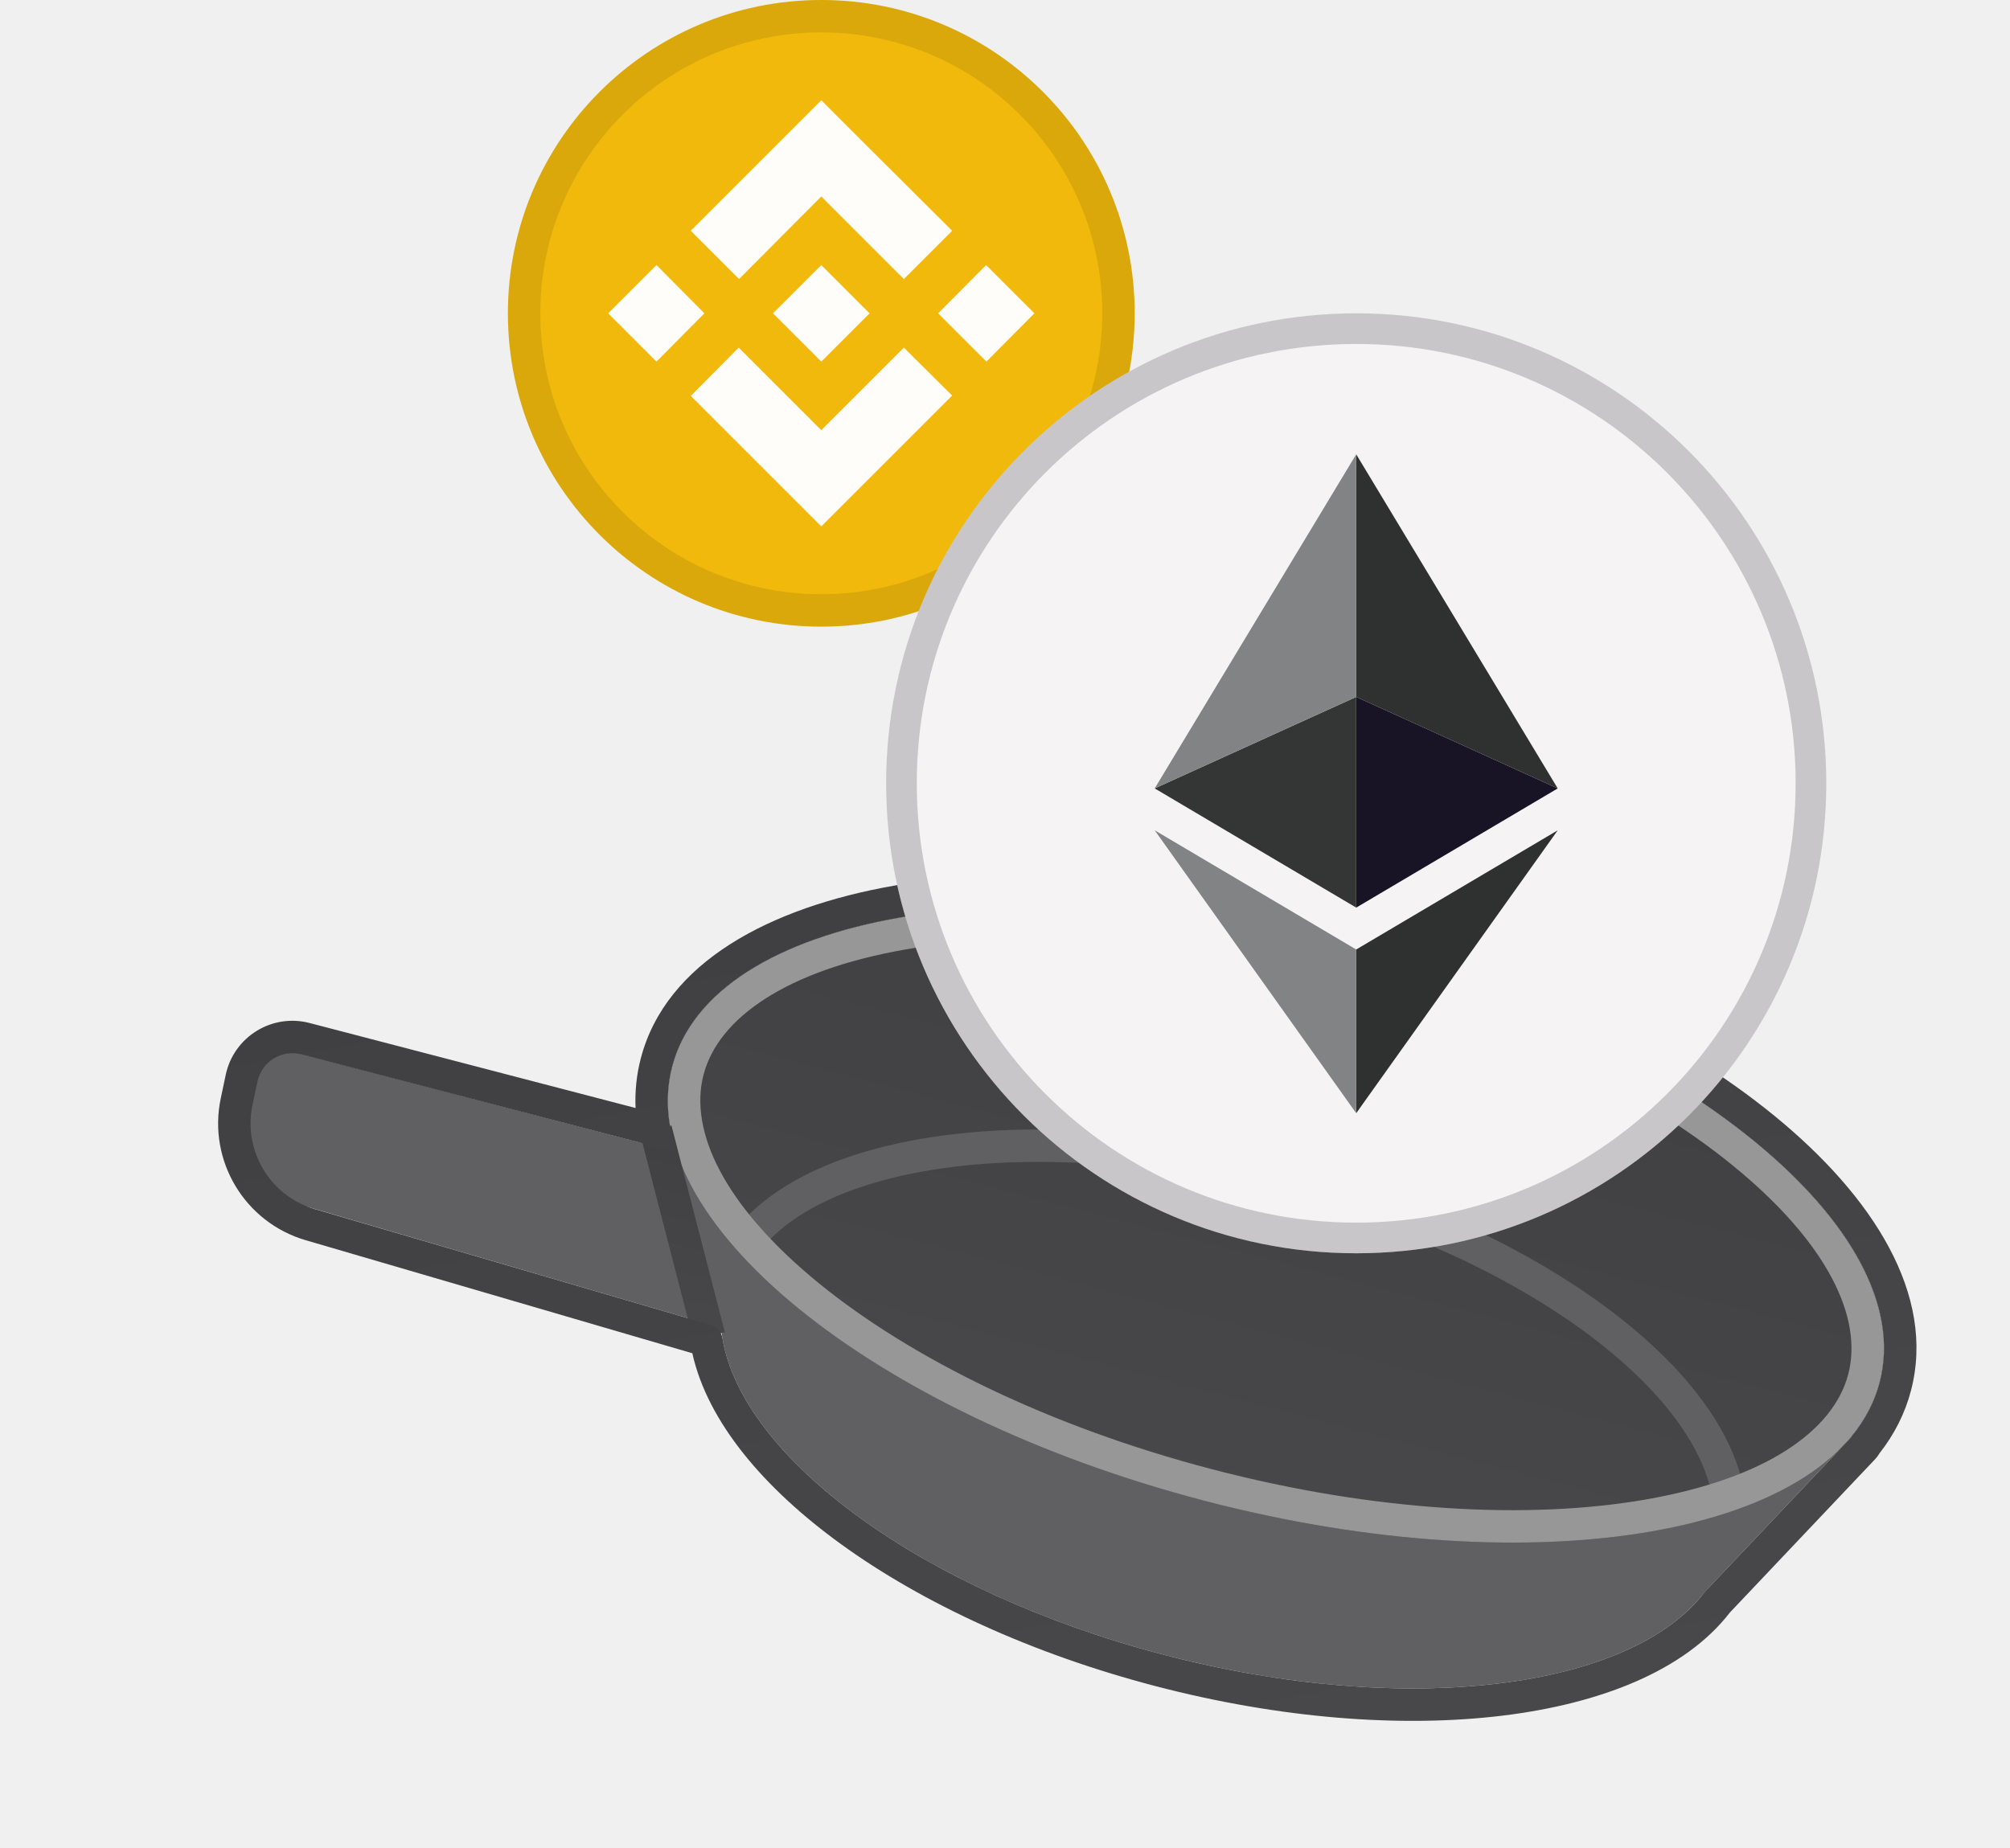
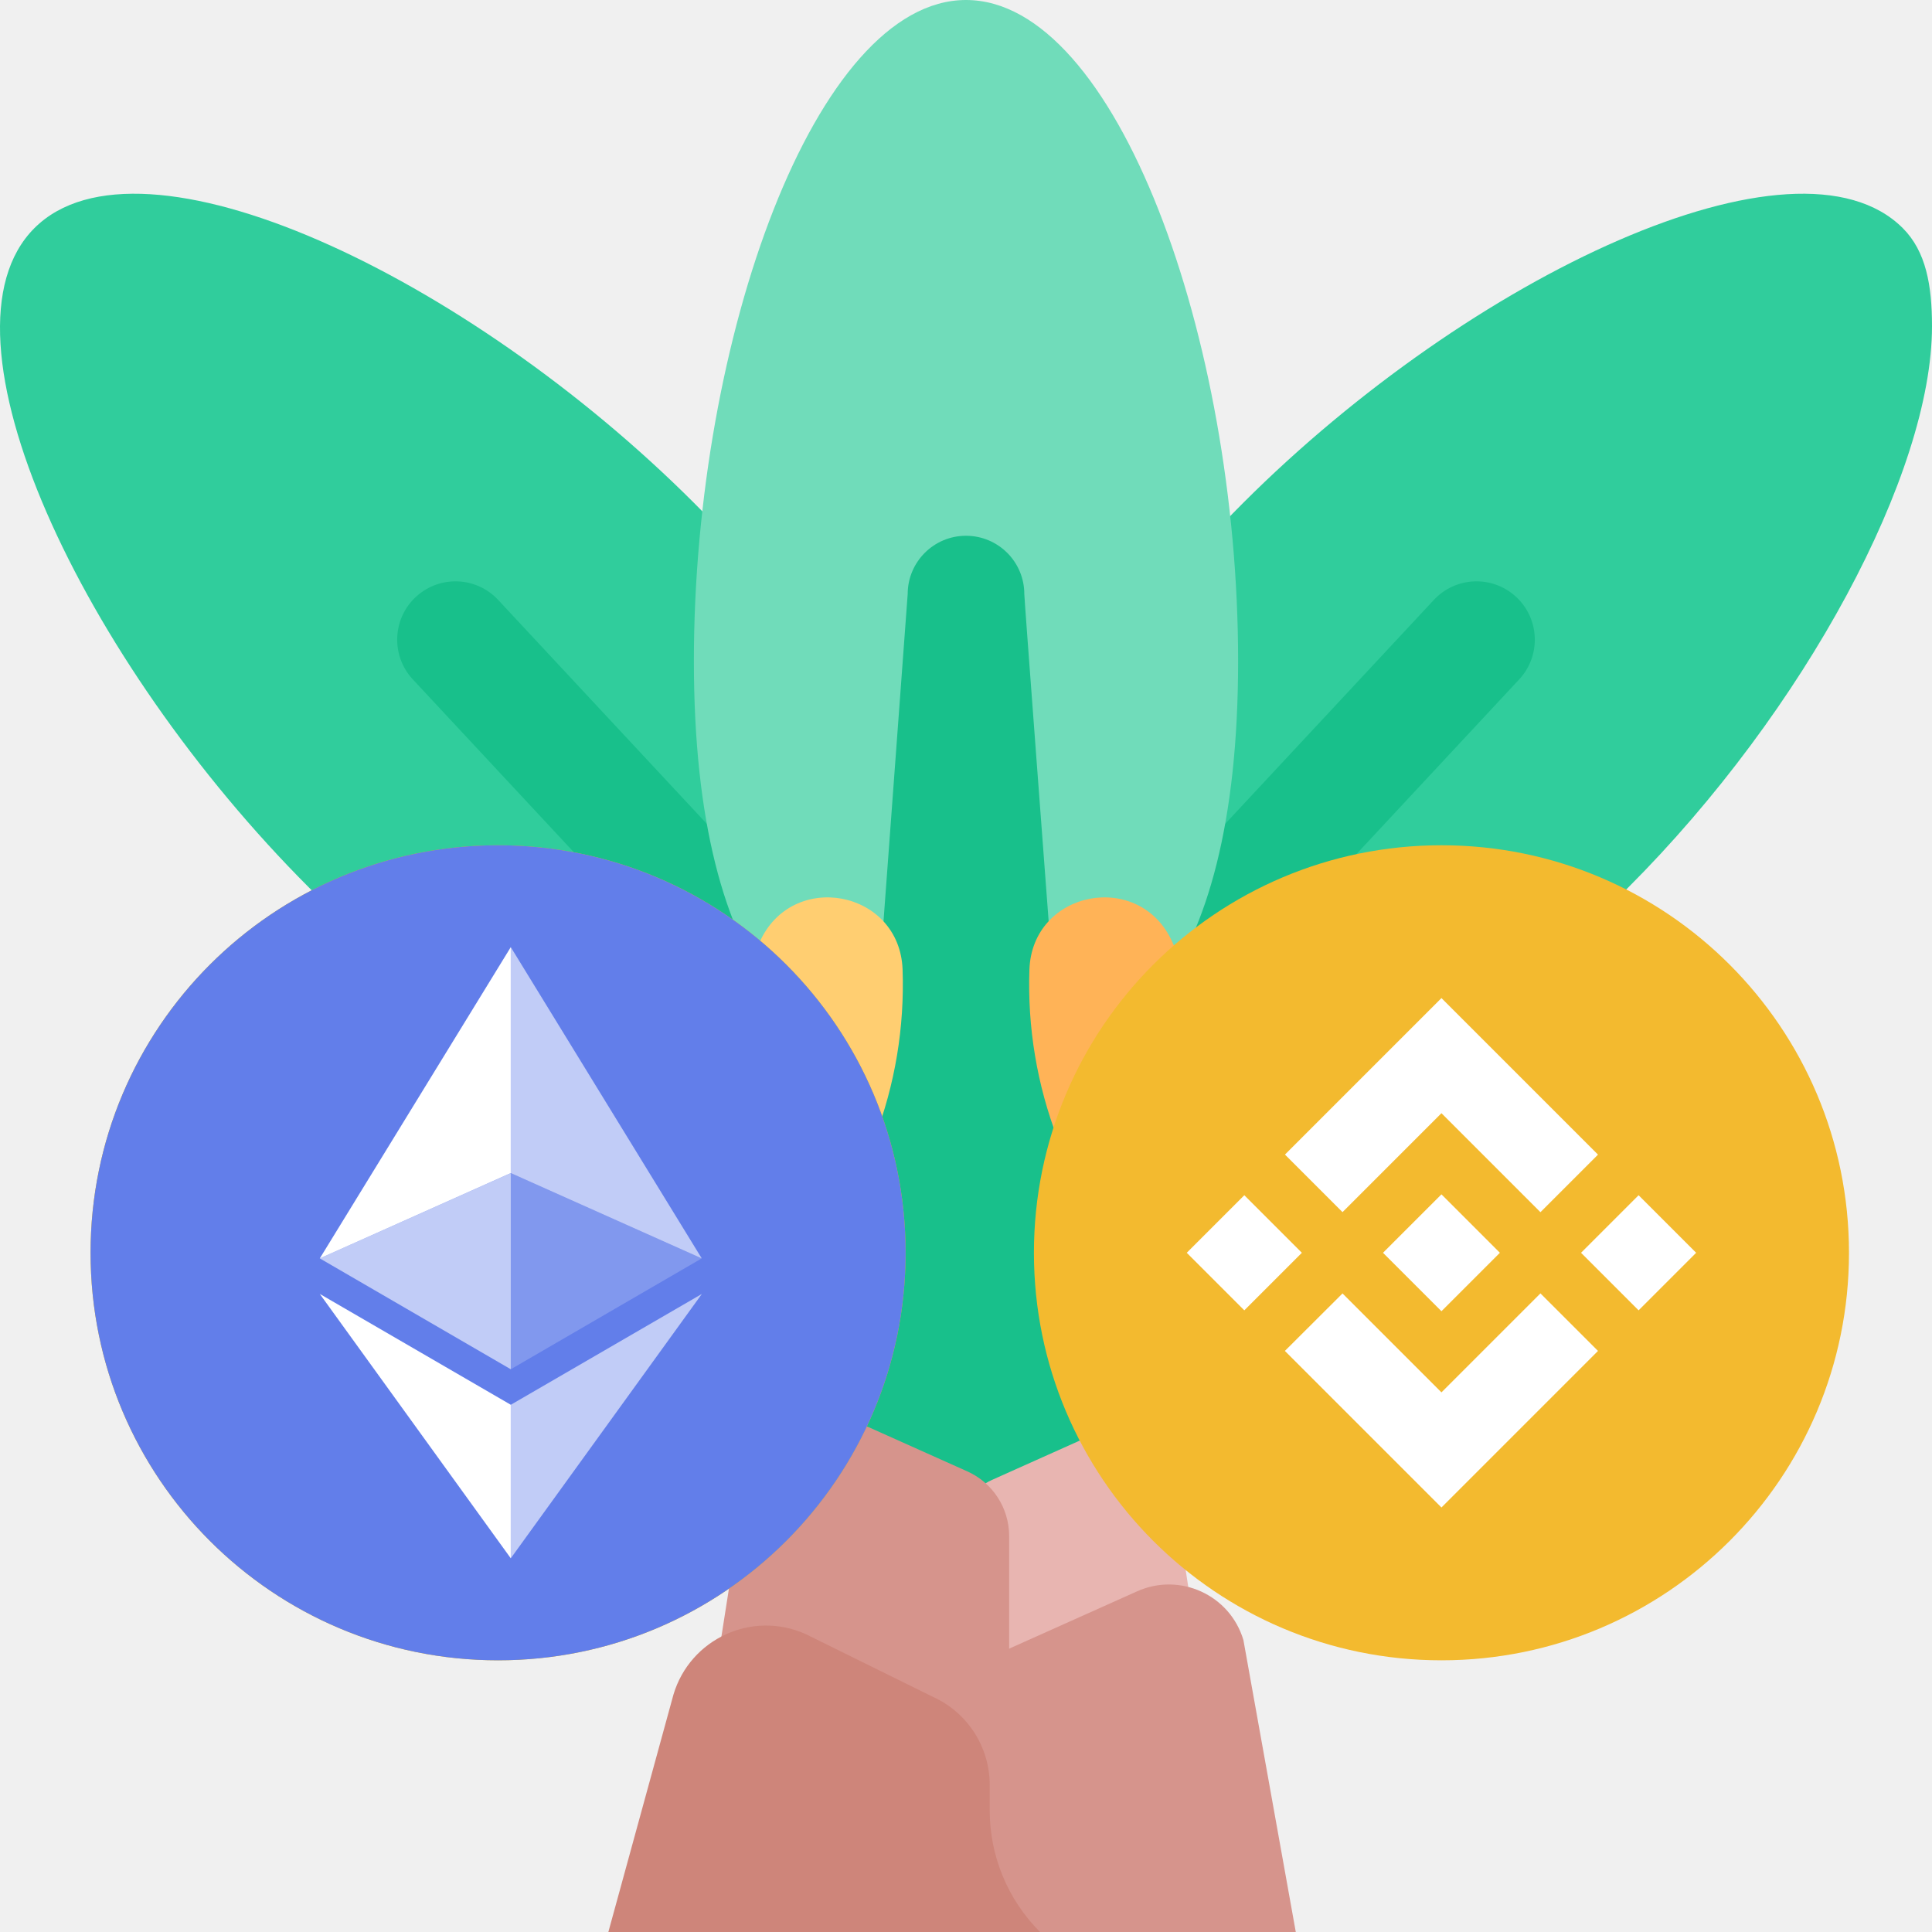
- <svg xmlns="http://www.w3.org/2000/svg" width="186" height="171" fill="none">
-   <g fill="#606063">
-     <path d="M67.045 119.028c-3.178 12.144 15 27.421 40.602 34.121s48.934 2.287 52.112-9.858-15-27.421-40.602-34.122-48.934-2.286-52.112 9.859z" />
-     <path d="M155.924 149.273l15.422-16.285-109.354-28.619 5.721 21.818 88.211 23.086z" />
-     <path d="M68.934 108.293L27.073 97.338c-1.815-.475-3.66.654-4.063 2.486l-.468 2.129a8.26 8.26 0 0 0 5.746 9.7l41.812 12.239-1.166-15.599z" />
+ <svg xmlns="http://www.w3.org/2000/svg" width="512" height="512" viewBox="0 0 497 497" id="Capa_1" overflow="hidden" version="1.1">
+   <defs id="defs982">
+     <clipPath id="clip0">
+       <rect x="87" y="109" width="502" height="502" id="rect1632" />
+     </clipPath>
+     <clipPath id="clip1">
+       <rect x="154" y="180" width="331" height="331" id="rect1635" />
+     </clipPath>
+     <clipPath id="clip2">
+       <rect x="154" y="180" width="331" height="331" id="rect1638" />
+     </clipPath>
+     <clipPath id="clip3">
+       <rect x="154" y="180" width="331" height="331" id="rect1641" />
+     </clipPath>
+   </defs>
+   <g id="g977">
+     <g id="g965">
+       <path d="M130.036 232.669C113.048 240.59 95.322 244.983 77.68 246.151 59.392 247.361 55.293 272.261 72.287 279.126 96.704 288.989 124.99 289.086 150.744 277.077Z" fill="#FFB357" id="path935" />
+       <path d="M419.32 246.151C401.678 244.983 383.951 240.59 366.964 232.669L346.256 277.077C372.01 289.086 400.295 288.989 424.713 279.126 441.707 272.262 437.609 247.362 419.32 246.151Z" fill="#FFCE71" id="path937" />
+       <path d="M178.556 129.396C237.135 187.975 234.177 229.339 206.84 256.675 179.503 284.011 138.139 286.969 79.561 228.391 20.983 169.813-18.486 86.022 8.851 58.685 36.188 31.348 119.978 70.817 178.556 129.396Z" fill="#30CD9C" id="path939" />
+       <path d="M319.777 129.396C261.198 187.975 264.156 229.339 291.493 256.675 318.83 284.011 360.194 286.969 418.772 228.391 464.517 182.645 497 121.526 497 83.921 497 73.416 495.471 64.674 489.482 58.685 462.146 31.348 378.355 70.817 319.777 129.396Z" fill="#30CD9C" id="path941" />
+       <g fill="#18C08B" id="g947">
+         <path d="M389.92 153.458C383.794 147.882 374.306 148.328 368.731 154.456L291.727 237.095 312.964 258.332 390.919 174.648C396.494 168.521 396.047 159.034 389.92 153.458Z" id="path943" />
+         <path d="M107.08 153.458C100.953 159.034 100.506 168.52 106.082 174.647L184.037 258.331 205.274 237.094 128.27 154.455C122.694 148.328 113.206 147.882 107.08 153.458Z" id="path945" />
+       </g>
+       <path d="M318.5 170C318.5 252.843 287.16 280 248.5 280 209.84 280 178.5 252.843 178.5 170 178.5 87.157 209.84 0 248.5 0 287.16 0 318.5 87.157 318.5 170Z" fill="#70DCBA" id="path949" />
+       <path d="M263.5 152.826C263.5 144.542 256.784 137.826 248.5 137.826 240.216 137.826 233.5 144.542 233.5 152.826L213.5 423.383 283.5 423.383C283.5 417.185 263.5 155.274 263.5 152.826Z" fill="#18C08B" id="path951" />
+       <g id="g963">
+         <g id="g957">
+           <path d="M255.183 380.704 280.763 369.244C288.98 365.563 298.56 369.953 301.137 378.58L311.177 444.156 246.372 444.156 246.372 394.305C246.373 388.432 249.823 383.106 255.183 380.704Z" fill="#E8B5B1" id="path953" />
+           <path d="M248.827 378.5 217.555 364.49C207.203 359.853 194.206 365.608 192.272 378.382L180.373 454.157 259.598 454.157 259.598 395.129C259.598 387.947 255.38 381.436 248.827 378.5Z" fill="#D6948C" id="path955" />
+         </g>
+         <path d="M258.196 424.739 292.523 409.36C303.55 404.42 316.406 410.311 319.863 421.888L333.336 497 246.372 497 246.372 442.991C246.373 435.109 251.002 427.962 258.196 424.739Z" fill="#D6948C" id="path959" />
+         <path d="M254.598 465.733 254.598 459.156C254.598 449.358 248.843 440.474 239.901 436.468L207.231 420.351C193.524 414.21 177.544 421.533 173.245 435.925L156.498 497 267.549 497C259.256 488.708 254.598 477.46 254.598 465.733Z" fill="#CE857A" id="path961" />
+       </g>
+     </g>
+     <g fill="#FCE3A0" id="g971">
+       <path d="M196.422 260.398C202.146 242.881 179.932 229.564 167.179 242.866 154.712 255.87 139.672 266.827 122.363 274.898 105.054 282.969 86.993 287.447 69.017 288.639 50.629 289.858 46.552 315.435 63.65 322.31 88.504 332.303 117.272 332.378 143.47 320.161 169.667 307.946 188.101 285.861 196.422 260.398Z" id="path967" />
+       <path d="M300.578 260.398C294.854 242.881 317.068 229.564 329.821 242.866 342.288 255.87 357.328 266.827 374.637 274.898 391.946 282.969 410.007 287.447 427.983 288.639 446.371 289.858 450.448 315.435 433.35 322.31 408.496 332.303 379.728 332.378 353.53 320.161 327.333 307.946 308.899 285.861 300.578 260.398Z" id="path969" />
+     </g>
+     <path d="M232.189 249.448C231.478 228.911 203.654 223.655 195.366 242.458 187.368 260.604 175.937 277.603 161.071 292.469 150.297 303.243 138.402 312.213 125.762 319.38 117.131 324.274 112.49 334.041 114.374 343.783 116.757 356.109 128.597 364.161 140.964 362.003 162.56 358.235 183.249 348.011 199.932 331.329 222.462 308.799 233.211 278.959 232.189 249.448Z" fill="#FFCE71" id="path973" />
+     <path d="M264.811 249.448C265.522 228.911 293.346 223.655 301.634 242.458 309.632 260.604 321.063 277.603 335.929 292.469 346.703 303.243 358.598 312.213 371.238 319.38 379.869 324.274 384.51 334.041 382.626 343.783 380.243 356.109 368.403 364.161 356.036 362.003 334.44 358.235 313.751 348.011 297.068 331.329 274.538 308.799 263.789 278.959 264.811 249.448Z" fill="#FFB357" id="path975" />
  </g>
-   <path fill="url(#A)" d="M62.203 98.71c-3.694 14.114 18.324 32.101 49.178 40.176s58.86 3.178 62.554-10.936-18.324-32.101-49.178-40.176-58.861-3.179-62.554 10.935z" />
-   <g fill-rule="evenodd">
-     <path fill="#606063" d="M146.673 123.286c7.098 5.22 11.246 10.866 11.865 15.871l2.977-.368c-.771-6.238-5.736-12.531-13.065-17.92-7.39-5.435-17.439-10.148-28.913-13.151s-22.544-3.817-31.649-2.699c-9.029 1.109-16.44 4.163-20.168 9.223l2.415 1.779c2.992-4.06 9.373-6.95 18.119-8.024 8.67-1.064 19.355-.299 30.524 2.624s20.859 7.49 27.896 12.665z" />
-     <path fill="#979797" d="M75.734 118.739c-8.721-7.124-11.998-14.041-10.629-19.27s7.614-9.654 18.706-11.593c10.807-1.889 25.078-1.154 40.186 2.8s27.911 10.304 36.406 17.245c8.721 7.124 11.998 14.041 10.63 19.27s-7.614 9.653-18.707 11.593c-10.806 1.889-25.078 1.153-40.186-2.8s-27.91-10.304-36.406-17.245zm35.647 20.147c-30.854-8.075-52.872-26.062-49.178-40.176s31.7-19.01 62.554-10.935 52.872 26.062 49.178 40.176-31.7 19.01-62.554 10.936z" />
-     <path fill="url(#B)" d="M64.167 124.049l-4.937-19.123 2.905-.75 4.937 19.123-2.905.75z" />
-     <path fill="url(#C)" d="M62.469 106.189l-.128-.443-.202-.817-.142-.54c.022-.012.03-.019.028-.027l-.004-.025-.12-.794-.022-.191c-.072-.663-.096-1.321-.071-1.974.035-.903.166-1.793.395-2.668 3.694-14.114 31.7-19.01 62.555-10.936s52.872 26.062 49.178 40.176a12.4 12.4 0 0 1-.963 2.519 13.7 13.7 0 0 1-1.635 2.476l-.016.019c.011.02.014.025.015.029l-.611.651-12.932 13.655c-6.807 9.031-27.596 11.752-50.146 5.85-22.302-5.837-38.971-18.182-40.797-29.295-.093-.569-.484-1.054-1.037-1.215L29.127 111.91a8.26 8.26 0 0 1-5.762-9.635l.459-2.172c.39-1.845 2.242-2.99 4.066-2.514l34.249 8.931a.27.27 0 0 0 .331-.331zm-3.657-3.636c-.064-1.544.091-3.085.488-4.603 2.325-8.885 11.93-13.965 23.478-15.984 11.834-2.069 26.992-1.215 42.738 2.906s29.38 10.802 38.683 18.402c9.078 7.417 14.963 16.551 12.638 25.436-.557 2.129-1.552 4.064-2.901 5.789a3.08 3.08 0 0 1-.425.566l-13.429 14.181c-4.171 5.406-12.026 8.46-21.098 9.556-9.3 1.124-20.517.28-32.096-2.751-11.453-2.997-21.548-7.685-29.079-13.141-7.079-5.13-12.321-11.262-13.743-17.657l-35.782-10.464a11.26 11.26 0 0 1-7.855-13.134l.459-2.173c.744-3.519 4.277-5.704 7.758-4.796l30.165 7.867z" />
+   <g id="g1590" transform="matrix(0.1048359,0,0,0.1048359,23.29688,217.4375)">
+     <circle cx="1000" cy="1000" r="1000" style="fill:#f0b90b" id="circle1576" />
+     <path d="m 574.41,746 426,-426 169.86,169.86 -426,426 z m 0.31,509.06 680.79,-680.79 169.86,169.86 -680.79,680.79 z M 1510.13,829.37 829.34,1510.16 999.19,1680 1680,999.22 Z M 320,1000.36 489.86,830.5 659.72,1000.36 489.86,1170.22 Z" style="fill:#ffffff;fill-rule:evenodd" id="path1578" />
  </g>
-   <circle cx="76" cy="29" r="29" fill="#f0b90b" />
-   <path fill="#fffdfa" d="M65.185 29l-4.437 4.468L56.28 29l4.468-4.468L65.185 29zM76 18.185l7.642 7.642 4.468-4.468-7.641-7.611L76 9.28 63.921 21.358l4.468 4.468L76 18.185zm15.252 6.347L86.815 29l4.468 4.468L95.72 29l-4.468-4.468zM76 39.815l-7.641-7.642-4.437 4.468L76 48.72l12.109-12.109-4.468-4.437L76 39.815zm0-6.347L80.468 29 76 24.532 71.532 29 76 33.468z" />
-   <circle cx="76" cy="29" r="27.5" stroke="#191326" stroke-width="3" opacity=".1" style="mix-blend-mode:multiply" />
-   <circle cx="125.5" cy="72.5" r="43.5" fill="#f5f3f3" />
-   <path fill="#2f3030" d="M125.5 87.883v15.151l18.647-26.183L125.5 87.883z" />
-   <path fill="#191326" d="M125.5 64.504v19.502l18.647-11.033-18.647-8.469z" />
-   <path fill="#2f3030" d="M125.5 42.05v22.454l18.647 8.469L125.5 42.05z" />
-   <path fill="#828384" d="M125.5 87.883v15.151L106.853 76.85 125.5 87.883z" />
-   <path fill="#343535" d="M125.5 64.504v19.502l-18.647-11.033 18.647-8.469z" />
-   <path fill="#828384" d="M125.5 42.05v22.454l-18.647 8.469L125.5 42.05z" />
-   <circle cx="125.5" cy="72.5" r="42.082" stroke="#191326" stroke-width="2.837" opacity=".2" style="mix-blend-mode:multiply" />
-   <defs>
-     <linearGradient id="A" x1="124.757" x2="111.381" y1="87.774" y2="138.886" gradientUnits="userSpaceOnUse">
-       <stop stop-color="#404042" />
-       <stop offset="1" stop-color="#48484b" />
-     </linearGradient>
-     <linearGradient id="B" x1="65.567" x2="60.735" y1="105.096" y2="123.129" gradientUnits="userSpaceOnUse">
-       <stop stop-color="#404042" />
-       <stop offset="1" stop-color="#48484b" />
-     </linearGradient>
-     <linearGradient id="C" x1="92.495" x2="108.09" y1="80.169" y2="164.62" gradientUnits="userSpaceOnUse">
-       <stop stop-color="#404042" />
-       <stop offset="1" stop-color="#48484b" />
-     </linearGradient>
-   </defs>
+   <g fill="none" id="g1744" transform="matrix(6.552246,0,0,6.552246,265.9727,217.4375)">
+     <circle cx="16" cy="16" r="16" fill="#f3ba2f" id="circle1740" />
+     <path fill="#ffffff" d="M 12.116,14.404 16,10.52 l 3.886,3.886 2.26,-2.26 L 16,6 9.856,12.144 Z M 6,16 8.26,13.74 10.52,16 8.26,18.26 Z m 6.116,1.596 3.884,3.884 3.886,-3.886 2.26,2.259 L 16,26 9.856,19.856 9.853,19.853 Z M 21.48,16 23.74,13.74 26,16 23.74,18.26 Z m -3.188,-0.002 h 0.002 V 16 L 16,18.294 13.709,16.004 13.705,16 13.709,15.997 14.11,15.595 14.305,15.4 16,13.706 l 2.293,2.293 z" id="path1742" />
+   </g>
+   <g fill="none" fill-rule="evenodd" id="g1773" transform="matrix(6.552246,0,0,6.552246,23.29688,217.4375)">
+     <circle cx="16" cy="16" r="16" fill="#627eea" id="circle1757" />
+     <g fill="#ffffff" fill-rule="nonzero" id="g1771">
+       <path fill-opacity="0.602" d="m 16.498,4 v 8.87 l 7.497,3.35 z" id="path1759" />
+       <path d="M 16.498,4 9,16.22 16.498,12.87 Z" id="path1761" />
+       <path fill-opacity="0.602" d="m 16.498,21.968 v 6.027 L 24,17.616 Z" id="path1763" />
+       <path d="M 16.498,27.995 V 21.967 L 9,17.616 Z" id="path1765" />
+       <path fill-opacity="0.2" d="M 16.498,20.573 23.995,16.22 16.498,12.872 Z" id="path1767" />
+       <path fill-opacity="0.602" d="m 9,16.22 7.498,4.353 v -7.701 z" id="path1769" />
+     </g>
+   </g>
</svg>
